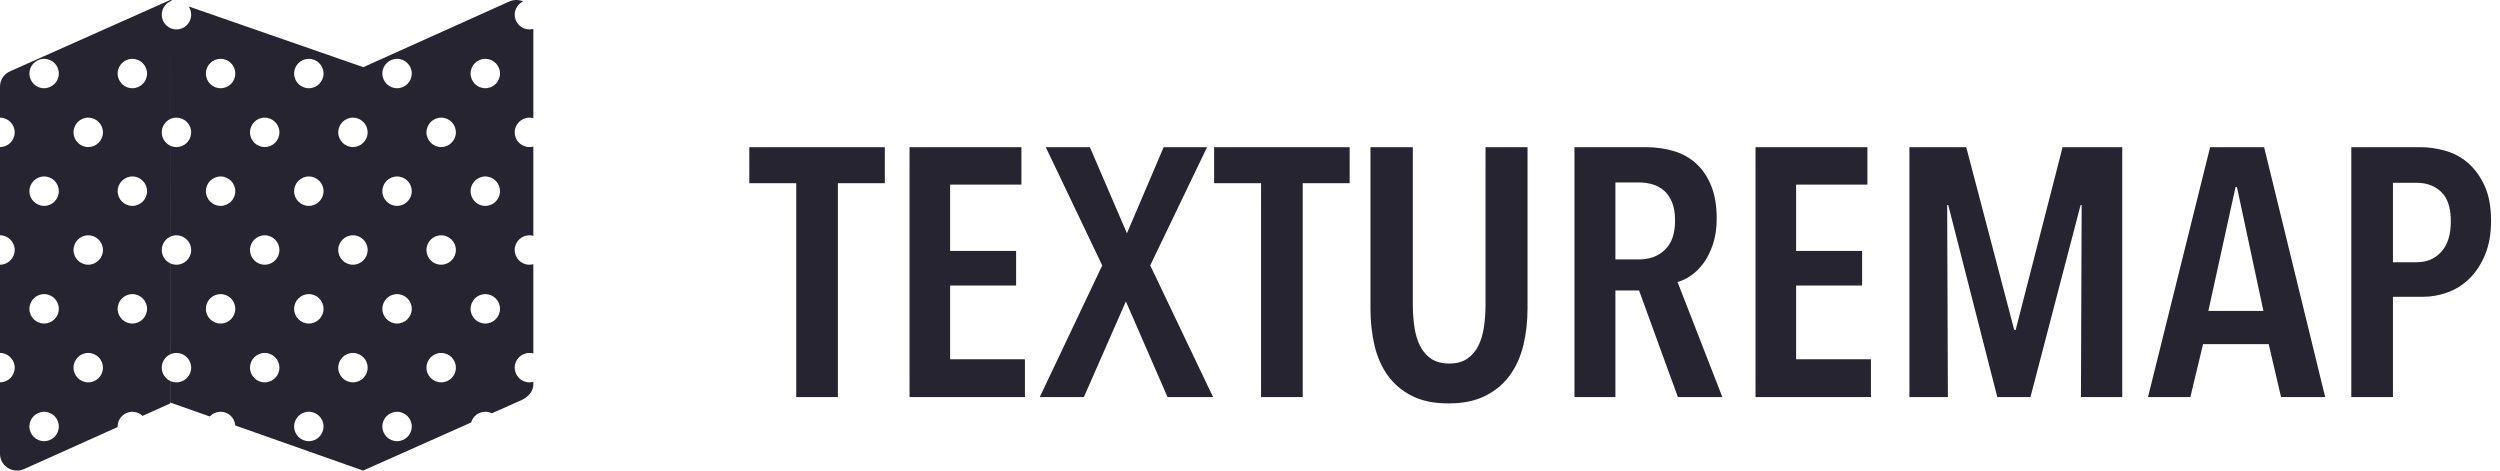
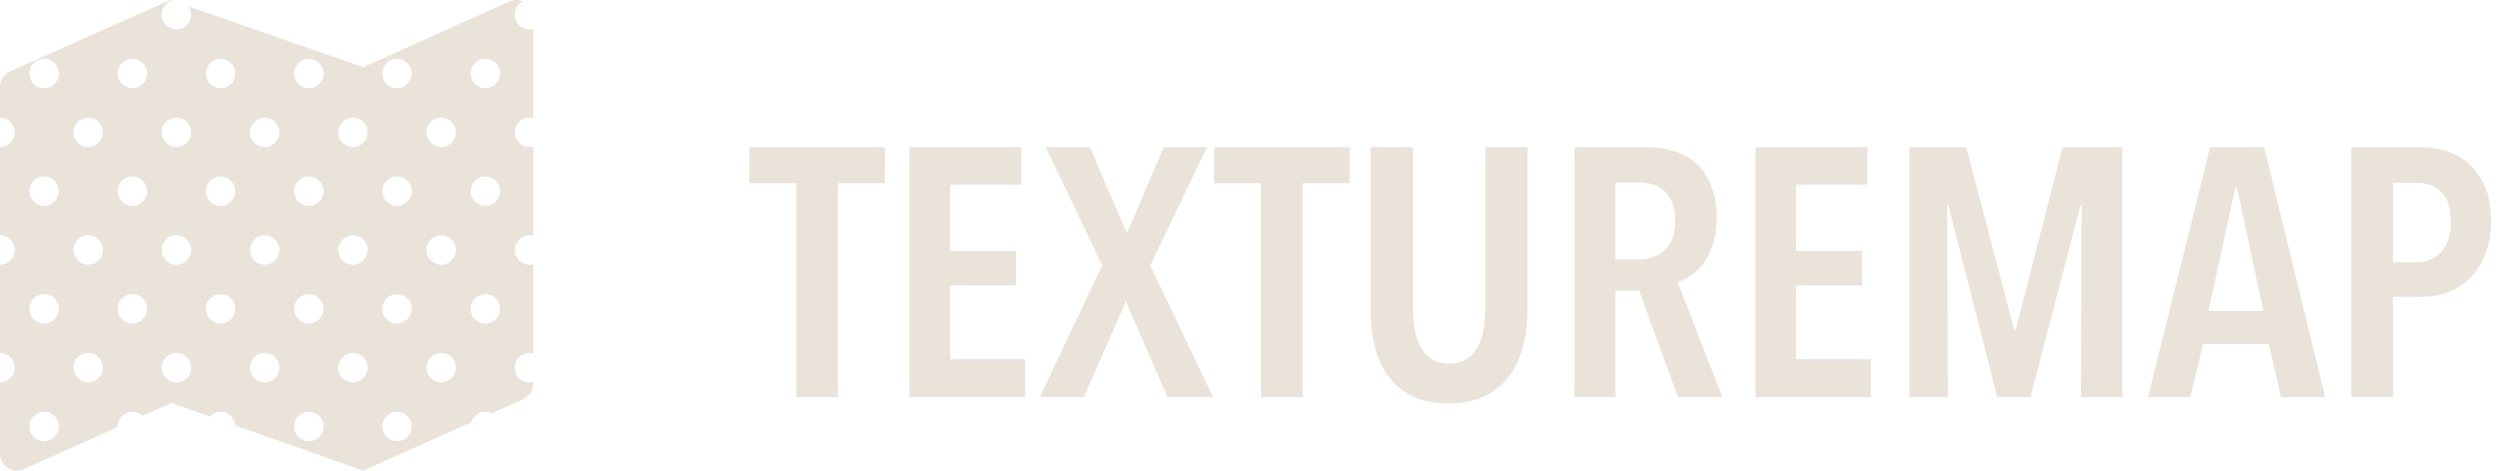
<svg xmlns="http://www.w3.org/2000/svg" height="32" viewBox="0 0 170 32" width="170">
-   <g fill="#272431" fill-rule="nonzero">
+   <g fill="#EAE3DA" fill-rule="nonzero">
    <path d="m56.976 27v-14.544h3.192v-2.448h-9.216v2.448h3.192v14.544zm12.72 0v-2.568h-5.088v-5.016h4.488v-2.352h-4.488v-4.512h4.848v-2.544h-7.608v16.992zm4.008 0 2.856-6.504 2.832 6.504h3.096l-4.272-8.952 3.864-8.04h-2.952l-2.496 5.856-2.52-5.856h-3l3.84 8.04-4.248 8.952zm14.88 0v-14.544h3.192v-2.448h-9.216v2.448h3.192v14.544zm9.912.432c.976 0 1.804-.168 2.484-.504s1.236-.796 1.668-1.38.744-1.268.936-2.052.288-1.624.288-2.52v-10.968h-2.856v10.704c0 .528-.036 1.036-.108 1.524s-.2.916-.384 1.284-.436.66-.756.876-.728.324-1.224.324-.904-.108-1.224-.324-.572-.508-.756-.876-.312-.796-.384-1.284-.108-.996-.108-1.524v-10.704h-2.88v10.968c0 .896.092 1.736.276 2.52s.488 1.468.912 2.052.972 1.044 1.644 1.38 1.496.504 2.472.504zm11.352-.432v-7.248h1.608l2.64 7.248h3.024l-3.048-7.824c.304-.08.612-.228.924-.444s.596-.5.852-.852.468-.78.636-1.284.252-1.084.252-1.74c0-.848-.12-1.576-.36-2.184s-.572-1.112-.996-1.512-.932-.692-1.524-.876-1.24-.276-1.944-.276h-4.848v16.992zm1.632-9.36h-1.632v-5.232h1.632c.288 0 .576.04.864.12s.548.216.78.408.42.456.564.792.216.76.216 1.272c0 .88-.228 1.54-.684 1.98s-1.036.66-1.74.66zm15.744 9.36v-2.568h-5.088v-5.016h4.488v-2.352h-4.488v-4.512h4.848v-2.544h-7.608v16.992zm5.232 0-.048-13.056h.072l3.336 13.056h2.256l3.408-13.056h.072l-.048 13.056h2.808v-16.992h-4.056l-3.192 12.432h-.096l-3.264-12.432h-3.864v16.992zm16.488 0 .864-3.6h4.464l.84 3.6h3l-4.152-16.992h-3.672l-4.224 16.992zm4.968-5.856h-3.744l1.848-8.424h.096zm8.808 5.856v-6.816h2.016c.592 0 1.168-.104 1.728-.312s1.056-.528 1.488-.96.78-.972 1.044-1.62.396-1.404.396-2.268c0-.96-.148-1.76-.444-2.4s-.672-1.156-1.128-1.548-.972-.668-1.548-.828-1.136-.24-1.68-.24h-4.704v16.992zm1.632-9.168h-1.632v-5.4h1.632c.672 0 1.224.208 1.656.624s.648 1.08.648 1.992-.216 1.604-.648 2.076-.984.708-1.656.708z" />
    <path d="m34.675.083c.309-.121.627-.104.898.013-.339.16-.573.504-.573.904 0 .552.448 1 1 1 .092 0 .182-.013.267-.036v6.072c-.085-.023-.174-.036-.267-.036-.552 0-1 .448-1 1s.448 1 1 1c.092 0 .182-.013.267-.036v6.072c-.085-.023-.174-.036-.267-.036-.552 0-1 .448-1 1s.448 1 1 1c.092 0 .182-.013.267-.036v6.072c-.085-.023-.174-.036-.267-.036-.552 0-1 .448-1 1s.448 1 1 1c.092 0 .182-.013.267-.036l-0.0.15c0 .464-.289.821-.731 1.058l-2.091.932c-.134-.067-.285-.104-.445-.104-.458 0-.845.308-.963.729l-7.345 3.271-8.696-3.069-.003-.048c-.058-.497-.48-.883-.993-.883-.29 0-.551.124-.734.321l-2.685-.947-0-1.465c.127.059.269.092.419.092.552 0 1-.448 1-1s-.448-1-1-1c-.15 0-.292.033-.42.092l-.002-6.185c.128.06.271.093.422.093.552 0 1-.448 1-1s-.448-1-1-1c-.151 0-.294.033-.422.093l-.002-6.187c.129.06.272.094.424.094.552 0 1-.448 1-1s-.448-1-1-1c-.152 0-.295.034-.424.094l-.002-6.189c.129.061.274.095.426.095.552 0 1-.448 1-1 0-.21-.065-.404-.175-.565l11.867 4.127v.01zm-23.101-.083.131.044c-.408.126-.705.506-.705.956 0 .4.235.745.574.905v6.19c-.339.16-.574.505-.574.905s.235.745.574.905v6.19c-.339.16-.574.505-.574.905s.235.745.574.905v6.19c-.339.16-.574.505-.574.905s.235.745.574.905l.001 1.53-1.882.844c-.18-.173-.424-.279-.693-.279-.552 0-1 .448-1 1l.002.038-6.411 2.879c-.722.285-1.509-.198-1.585-.941l-.006-.119v-4.857c.552 0 1-.448 1-1s-.448-1-1-1v-6c.552 0 1-.448 1-1s-.448-1-1-1v-6c.552 0 1-.448 1-1s-.448-1-1-1v-2.113c0-.464.288-.886.728-1.058zm-8.574 28c-.552 0-1 .448-1 1s.448 1 1 1 1-.448 1-1-.448-1-1-1zm24 0c-.552 0-1 .448-1 1s.448 1 1 1 1-.448 1-1-.448-1-1-1zm-6 0c-.552 0-1 .448-1 1s.448 1 1 1 1-.448 1-1-.448-1-1-1zm9-4c-.552 0-1 .448-1 1s.448 1 1 1 1-.448 1-1-.448-1-1-1zm-24 0c-.552 0-1 .448-1 1s.448 1 1 1 1-.448 1-1-.448-1-1-1zm12 0c-.552 0-1 .448-1 1s.448 1 1 1 1-.448 1-1-.448-1-1-1zm6 0c-.552 0-1 .448-1 1s.448 1 1 1 1-.448 1-1-.448-1-1-1zm-21-4c-.552 0-1 .448-1 1s.448 1 1 1 1-.448 1-1-.448-1-1-1zm24 0c-.552 0-1 .448-1 1s.448 1 1 1 1-.448 1-1-.448-1-1-1zm-12 0c-.552 0-1 .448-1 1s.448 1 1 1 1-.448 1-1-.448-1-1-1zm-6 0c-.552 0-1 .448-1 1s.448 1 1 1 1-.448 1-1-.448-1-1-1zm12 0c-.552 0-1 .448-1 1s.448 1 1 1 1-.448 1-1-.448-1-1-1zm12 0c-.552 0-1 .448-1 1s.448 1 1 1 1-.448 1-1-.448-1-1-1zm-15-4c-.552 0-1 .448-1 1s.448 1 1 1 1-.448 1-1-.448-1-1-1zm12 0c-.552 0-1 .448-1 1s.448 1 1 1 1-.448 1-1-.448-1-1-1zm-6 0c-.552 0-1 .448-1 1s.448 1 1 1 1-.448 1-1-.448-1-1-1zm-18 0c-.552 0-1 .448-1 1s.448 1 1 1 1-.448 1-1-.448-1-1-1zm27-4c-.552 0-1 .448-1 1s.448 1 1 1 1-.448 1-1-.448-1-1-1zm-6 0c-.552 0-1 .448-1 1s.448 1 1 1 1-.448 1-1-.448-1-1-1zm-6 0c-.552 0-1 .448-1 1s.448 1 1 1 1-.448 1-1-.448-1-1-1zm-6 0c-.552 0-1 .448-1 1s.448 1 1 1 1-.448 1-1-.448-1-1-1zm-6 0c-.552 0-1 .448-1 1s.448 1 1 1 1-.448 1-1-.448-1-1-1zm-6 0c-.552 0-1 .448-1 1s.448 1 1 1 1-.448 1-1-.448-1-1-1zm3-4c-.552 0-1 .448-1 1s.448 1 1 1 1-.448 1-1-.448-1-1-1zm12 0c-.552 0-1 .448-1 1s.448 1 1 1 1-.448 1-1-.448-1-1-1zm6 0c-.552 0-1 .448-1 1s.448 1 1 1 1-.448 1-1-.448-1-1-1zm6 0c-.552 0-1 .448-1 1s.448 1 1 1 1-.448 1-1-.448-1-1-1zm-21-4c-.552 0-1 .448-1 1s.448 1 1 1 1-.448 1-1-.448-1-1-1zm6 0c-.552 0-1 .448-1 1s.448 1 1 1 1-.448 1-1-.448-1-1-1zm6 0c-.552 0-1 .448-1 1s.448 1 1 1 1-.448 1-1-.448-1-1-1zm12 0c-.552 0-1 .448-1 1s.448 1 1 1 1-.448 1-1-.448-1-1-1zm-6 0c-.552 0-1 .448-1 1s.448 1 1 1 1-.448 1-1-.448-1-1-1zm-24 0c-.552 0-1 .448-1 1s.448 1 1 1 1-.448 1-1-.448-1-1-1z" />
  </g>
</svg>
